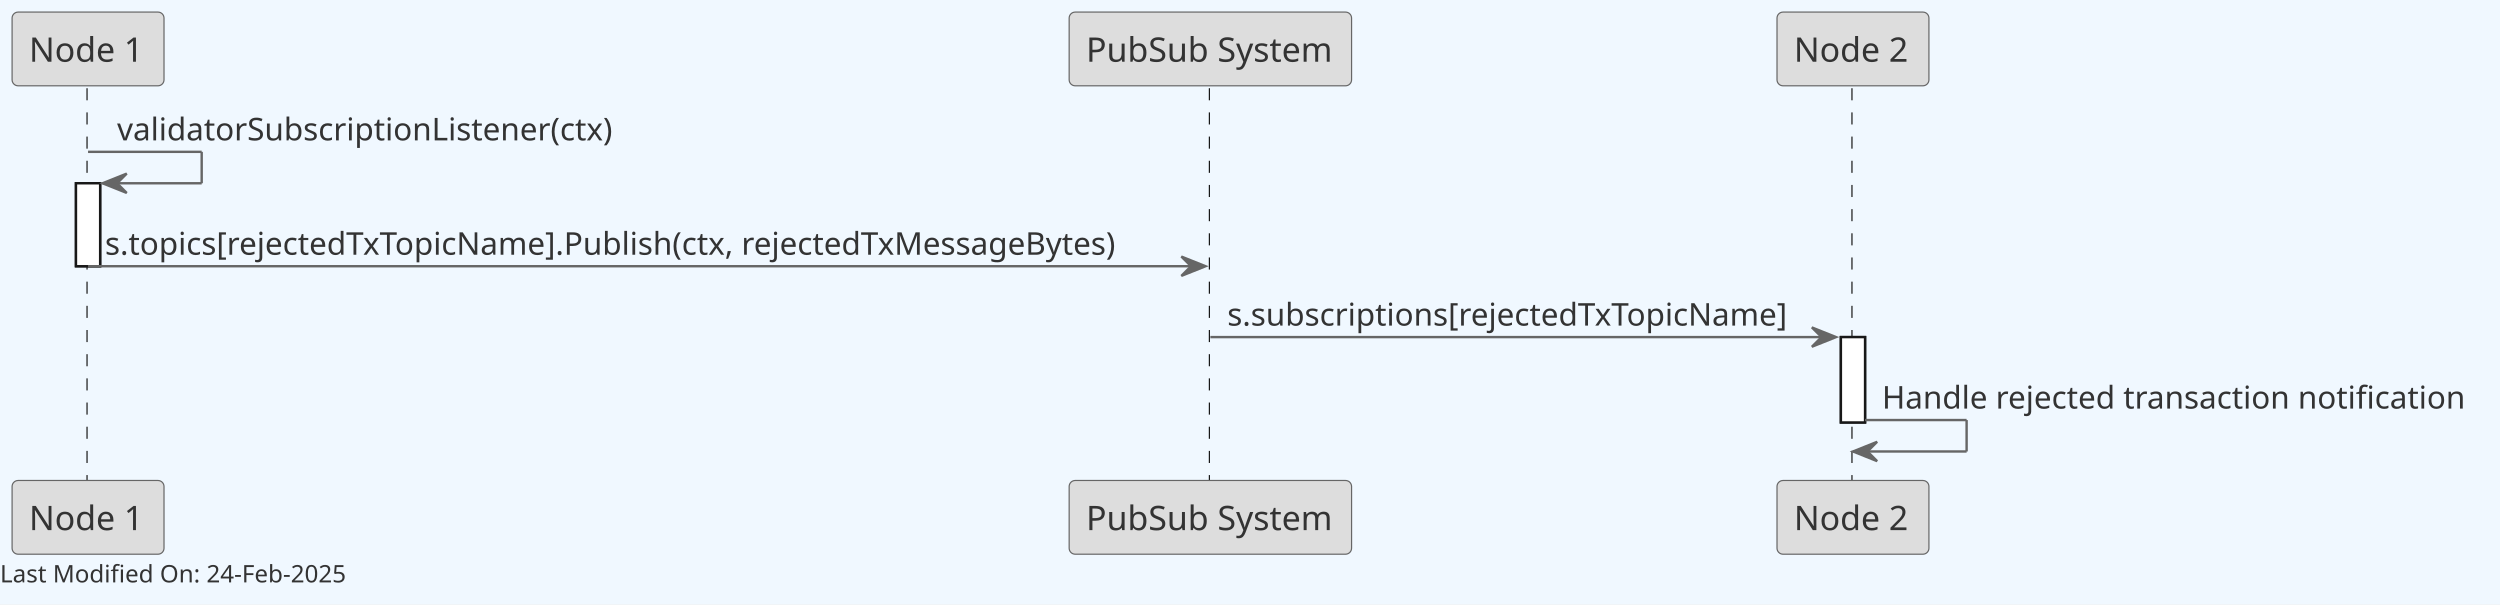
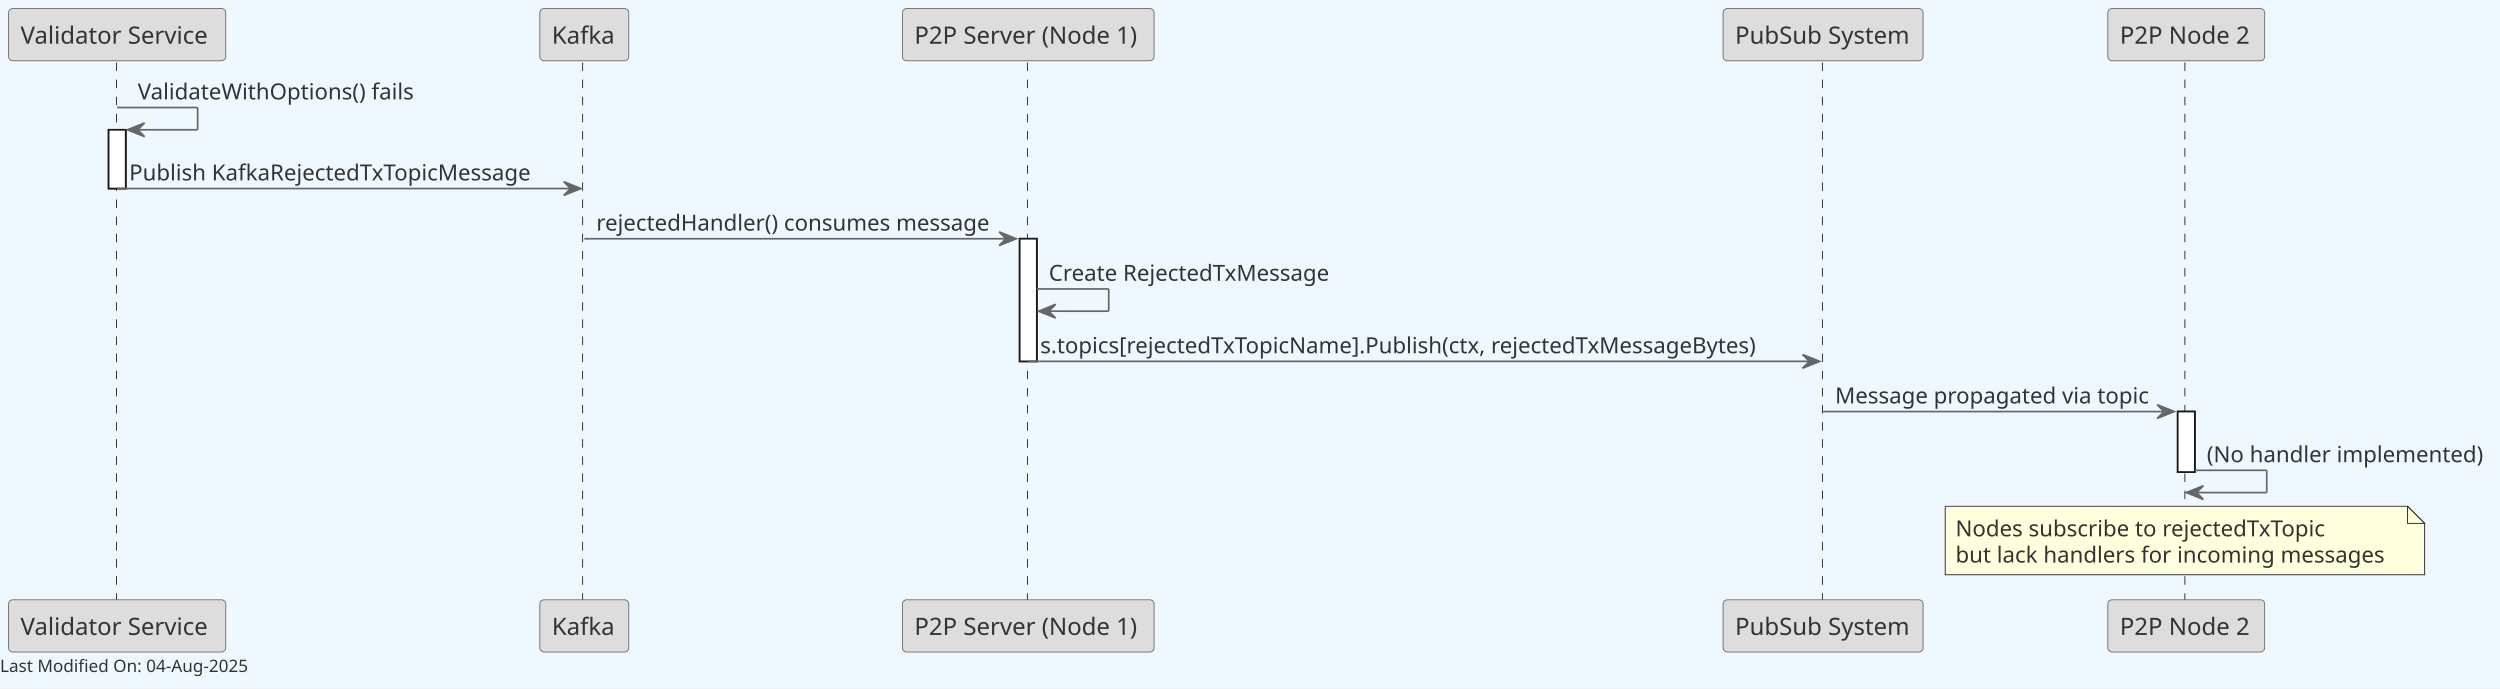
- <svg xmlns="http://www.w3.org/2000/svg" contentStyleType="text/css" height="250" preserveAspectRatio="none" viewBox="0 0 1034 250" width="1034" zoomAndPan="magnify">
-   <path d="m0 0h1034v250h-1034z" fill="#f0f8ff" />
-   <g stroke="#181818">
-     <path d="m31.418 75.799h10v34.31h-10z" fill="#fff" />
-     <path d="m761.389 139.42h10v35.31h-10z" fill="#fff" />
-     <path d="m36 36.488v163.242" stroke-dasharray="5 5" stroke-width=".5" />
-     <path d="m500.204 36.488v163.242" stroke-dasharray="5 5" stroke-width=".5" />
-     <path d="m765.971 36.488v163.242" stroke-dasharray="5 5" stroke-width=".5" />
+ <svg xmlns="http://www.w3.org/2000/svg" contentStyleType="text/css" height="402px" preserveAspectRatio="none" style="width:1460px;height:402px;background:#F0F8FF;" version="1.1" viewBox="0 0 1460 402" width="1460px" zoomAndPan="magnify">
+   <defs />
+   <g>
+     <rect fill="#F0F8FF" height="402" style="stroke:none;stroke-width:1.0;" width="1460" x="0" y="0" />
+     <rect fill="#FFFFFF" height="34.31" style="stroke:#181818;stroke-width:1.0;" width="10" x="63.424" y="75.799" />
+     <rect fill="#FFFFFF" height="71.621" style="stroke:#181818;stroke-width:1.0;" width="10" x="595.494" y="139.42" />
+     <rect fill="#FFFFFF" height="35.31" style="stroke:#181818;stroke-width:1.0;" width="10" x="1271.777" y="240.352" />
+     <line style="stroke:#181818;stroke-width:0.5;stroke-dasharray:5.0,5.0;" x1="68" x2="68" y1="36.488" y2="351.283" />
+     <line style="stroke:#181818;stroke-width:0.5;stroke-dasharray:5.0,5.0;" x1="340.265" x2="340.265" y1="36.488" y2="351.283" />
+     <line style="stroke:#181818;stroke-width:0.5;stroke-dasharray:5.0,5.0;" x1="600.008" x2="600.008" y1="36.488" y2="351.283" />
+     <line style="stroke:#181818;stroke-width:0.5;stroke-dasharray:5.0,5.0;" x1="1064.28" x2="1064.28" y1="36.488" y2="351.283" />
+     <line style="stroke:#181818;stroke-width:0.5;stroke-dasharray:5.0,5.0;" x1="1275.979" x2="1275.979" y1="36.488" y2="351.283" />
+     <rect fill="#DDDDDD" height="30.488" rx="2.5" ry="2.5" style="stroke:#666666;stroke-width:0.5;" width="126.848" x="5" y="5" />
+     <text fill="#333333" font-family="sans-serif" font-size="14" lengthAdjust="spacing" textLength="112.848" x="12" y="25.535">Validator Service</text>
+     <rect fill="#DDDDDD" height="30.488" rx="2.5" ry="2.5" style="stroke:#666666;stroke-width:0.5;" width="126.848" x="5" y="350.283" />
+     <text fill="#333333" font-family="sans-serif" font-size="14" lengthAdjust="spacing" textLength="112.848" x="12" y="370.818">Validator Service</text>
+     <rect fill="#DDDDDD" height="30.488" rx="2.5" ry="2.5" style="stroke:#666666;stroke-width:0.5;" width="51.933" x="315.265" y="5" />
+     <text fill="#333333" font-family="sans-serif" font-size="14" lengthAdjust="spacing" textLength="37.933" x="322.265" y="25.535">Kafka</text>
+     <rect fill="#DDDDDD" height="30.488" rx="2.5" ry="2.5" style="stroke:#666666;stroke-width:0.5;" width="51.933" x="315.265" y="350.283" />
+     <text fill="#333333" font-family="sans-serif" font-size="14" lengthAdjust="spacing" textLength="37.933" x="322.265" y="370.818">Kafka</text>
+     <rect fill="#DDDDDD" height="30.488" rx="2.5" ry="2.5" style="stroke:#666666;stroke-width:0.5;" width="146.973" x="527.008" y="5" />
+     <text fill="#333333" font-family="sans-serif" font-size="14" lengthAdjust="spacing" textLength="132.973" x="534.008" y="25.535">P2P Server (Node 1)</text>
+     <rect fill="#DDDDDD" height="30.488" rx="2.5" ry="2.5" style="stroke:#666666;stroke-width:0.5;" width="146.973" x="527.008" y="350.283" />
+     <text fill="#333333" font-family="sans-serif" font-size="14" lengthAdjust="spacing" textLength="132.973" x="534.008" y="370.818">P2P Server (Node 1)</text>
+     <rect fill="#DDDDDD" height="30.488" rx="2.5" ry="2.5" style="stroke:#666666;stroke-width:0.5;" width="116.806" x="1006.28" y="5" />
+     <text fill="#333333" font-family="sans-serif" font-size="14" lengthAdjust="spacing" textLength="102.806" x="1013.28" y="25.535">PubSub System</text>
+     <rect fill="#DDDDDD" height="30.488" rx="2.5" ry="2.5" style="stroke:#666666;stroke-width:0.5;" width="116.806" x="1006.28" y="350.283" />
+     <text fill="#333333" font-family="sans-serif" font-size="14" lengthAdjust="spacing" textLength="102.806" x="1013.28" y="370.818">PubSub System</text>
+     <rect fill="#DDDDDD" height="30.488" rx="2.5" ry="2.5" style="stroke:#666666;stroke-width:0.5;" width="91.595" x="1230.979" y="5" />
+     <text fill="#333333" font-family="sans-serif" font-size="14" lengthAdjust="spacing" textLength="77.595" x="1237.979" y="25.535">P2P Node 2</text>
+     <rect fill="#DDDDDD" height="30.488" rx="2.5" ry="2.5" style="stroke:#666666;stroke-width:0.5;" width="91.595" x="1230.979" y="350.283" />
+     <text fill="#333333" font-family="sans-serif" font-size="14" lengthAdjust="spacing" textLength="77.595" x="1237.979" y="370.818">P2P Node 2</text>
+     <rect fill="#FFFFFF" height="34.31" style="stroke:#181818;stroke-width:1.0;" width="10" x="63.424" y="75.799" />
+     <rect fill="#FFFFFF" height="71.621" style="stroke:#181818;stroke-width:1.0;" width="10" x="595.494" y="139.42" />
+     <rect fill="#FFFFFF" height="35.31" style="stroke:#181818;stroke-width:1.0;" width="10" x="1271.777" y="240.352" />
+     <line style="stroke:#666666;stroke-width:1.0;" x1="68.424" x2="115.424" y1="62.799" y2="62.799" />
+     <line style="stroke:#666666;stroke-width:1.0;" x1="115.424" x2="115.424" y1="62.799" y2="75.799" />
+     <line style="stroke:#666666;stroke-width:1.0;" x1="74.424" x2="115.424" y1="75.799" y2="75.799" />
+     <polygon fill="#666666" points="84.424,71.799,74.424,75.799,84.424,79.799,80.424,75.799" style="stroke:#666666;stroke-width:1.0;" />
+     <text fill="#333333" font-family="sans-serif" font-size="13" lengthAdjust="spacing" textLength="166.721" x="80.424" y="58.057">ValidateWithOptions() fails</text>
+     <polygon fill="#666666" points="329.231,106.109,339.231,110.109,329.231,114.109,333.231,110.109" style="stroke:#666666;stroke-width:1.0;" />
+     <line style="stroke:#666666;stroke-width:1.0;" x1="68.424" x2="335.231" y1="110.109" y2="110.109" />
+     <text fill="#333333" font-family="sans-serif" font-size="13" lengthAdjust="spacing" textLength="243.807" x="75.424" y="105.367">Publish KafkaRejectedTxTopicMessage</text>
+     <polygon fill="#666666" points="583.494,135.42,593.494,139.42,583.494,143.42,587.494,139.42" style="stroke:#666666;stroke-width:1.0;" />
+     <line style="stroke:#666666;stroke-width:1.0;" x1="341.231" x2="589.494" y1="139.42" y2="139.42" />
+     <text fill="#333333" font-family="sans-serif" font-size="13" lengthAdjust="spacing" textLength="235.263" x="348.231" y="134.678">rejectedHandler() consumes message</text>
+     <line style="stroke:#666666;stroke-width:1.0;" x1="605.494" x2="647.494" y1="168.731" y2="168.731" />
+     <line style="stroke:#666666;stroke-width:1.0;" x1="647.494" x2="647.494" y1="168.731" y2="181.731" />
+     <line style="stroke:#666666;stroke-width:1.0;" x1="606.494" x2="647.494" y1="181.731" y2="181.731" />
+     <polygon fill="#666666" points="616.494,177.731,606.494,181.731,616.494,185.731,612.494,181.731" style="stroke:#666666;stroke-width:1.0;" />
+     <text fill="#333333" font-family="sans-serif" font-size="13" lengthAdjust="spacing" textLength="168.975" x="612.494" y="163.988">Create RejectedTxMessage</text>
+     <polygon fill="#666666" points="1052.683,207.041,1062.683,211.041,1052.683,215.041,1056.683,211.041" style="stroke:#666666;stroke-width:1.0;" />
+     <line style="stroke:#666666;stroke-width:1.0;" x1="600.494" x2="1058.683" y1="211.041" y2="211.041" />
+     <text fill="#333333" font-family="sans-serif" font-size="13" lengthAdjust="spacing" textLength="435.189" x="607.494" y="206.299">s.topics[rejectedTxTopicName].Publish(ctx, rejectedTxMessageBytes)</text>
+     <polygon fill="#666666" points="1259.777,236.352,1269.777,240.352,1259.777,244.352,1263.777,240.352" style="stroke:#666666;stroke-width:1.0;" />
+     <line style="stroke:#666666;stroke-width:1.0;" x1="1064.683" x2="1265.777" y1="240.352" y2="240.352" />
+     <text fill="#333333" font-family="sans-serif" font-size="13" lengthAdjust="spacing" textLength="188.094" x="1071.683" y="235.609">Message propagated via topic</text>
+     <line style="stroke:#666666;stroke-width:1.0;" x1="1281.777" x2="1323.777" y1="274.662" y2="274.662" />
+     <line style="stroke:#666666;stroke-width:1.0;" x1="1323.777" x2="1323.777" y1="274.662" y2="287.662" />
+     <line style="stroke:#666666;stroke-width:1.0;" x1="1276.777" x2="1323.777" y1="287.662" y2="287.662" />
+     <polygon fill="#666666" points="1286.777,283.662,1276.777,287.662,1286.777,291.662,1282.777,287.662" style="stroke:#666666;stroke-width:1.0;" />
+     <text fill="#333333" font-family="sans-serif" font-size="13" lengthAdjust="spacing" textLength="164.899" x="1288.777" y="269.92">(No handler implemented)</text>
+     <path d="M1136,295.662 L1136,335.662 L1416,335.662 L1416,305.662 L1406,295.662 L1136,295.662 " fill="#FEFFDD" style="stroke:#181818;stroke-width:0.5;" />
+     <path d="M1406,295.662 L1406,305.662 L1416,305.662 L1406,295.662 " fill="#FEFFDD" style="stroke:#181818;stroke-width:0.5;" />
+     <text fill="#333333" font-family="sans-serif" font-size="13" lengthAdjust="spacing" textLength="227.195" x="1142" y="313.231">Nodes subscribe to rejectedTxTopic</text>
+     <text fill="#333333" font-family="sans-serif" font-size="13" lengthAdjust="spacing" textLength="259.727" x="1142" y="328.541">but lack handlers for incoming messages</text>
+     <text fill="#333333" font-family="sans-serif" font-size="10" lengthAdjust="spacing" textLength="157.549" x="0" y="392.44">Last Modified On: 04-Aug-2025</text>
  </g>
-   <rect fill="#ddd" height="30.488" rx="2.5" stroke="#666" stroke-width=".5" width="62.836" x="5" y="5" />
-   <text fill="#333" font-family="sans-serif" font-size="14" lengthAdjust="spacing" textLength="48.836" x="12" y="25.535">Node 1</text>
-   <rect fill="#ddd" height="30.488" rx="2.5" stroke="#666" stroke-width=".5" width="62.836" x="5" y="198.731" />
-   <text fill="#333" font-family="sans-serif" font-size="14" lengthAdjust="spacing" textLength="48.836" x="12" y="219.266">Node 1</text>
-   <rect fill="#ddd" height="30.488" rx="2.5" stroke="#666" stroke-width=".5" width="116.806" x="442.204" y="5" />
-   <text fill="#333" font-family="sans-serif" font-size="14" lengthAdjust="spacing" textLength="102.806" x="449.204" y="25.535">PubSub System</text>
-   <rect fill="#ddd" height="30.488" rx="2.5" stroke="#666" stroke-width=".5" width="116.806" x="442.204" y="198.731" />
-   <text fill="#333" font-family="sans-serif" font-size="14" lengthAdjust="spacing" textLength="102.806" x="449.204" y="219.266">PubSub System</text>
-   <rect fill="#ddd" height="30.488" rx="2.5" stroke="#666" stroke-width=".5" width="62.836" x="734.971" y="5" />
-   <text fill="#333" font-family="sans-serif" font-size="14" lengthAdjust="spacing" textLength="48.836" x="741.971" y="25.535">Node 2</text>
-   <rect fill="#ddd" height="30.488" rx="2.5" stroke="#666" stroke-width=".5" width="62.836" x="734.971" y="198.731" />
-   <text fill="#333" font-family="sans-serif" font-size="14" lengthAdjust="spacing" textLength="48.836" x="741.971" y="219.266">Node 2</text>
-   <path d="m31.418 75.799h10v34.31h-10z" fill="#fff" stroke="#181818" />
-   <path d="m761.389 139.42h10v35.31h-10z" fill="#fff" stroke="#181818" />
-   <path d="m36.418 62.799h47" stroke="#666" />
-   <path d="m83.418 62.799v13" stroke="#666" />
-   <path d="m42.418 75.799h41" stroke="#666" />
-   <path d="m52.418 71.799-10 4 10 4-4-4z" fill="#666" stroke="#666" />
-   <text fill="#333" font-family="sans-serif" font-size="13" lengthAdjust="spacing" textLength="211.421" x="48.418" y="58.057">validatorSubscriptionListener(ctx)</text>
-   <path d="m488.607 106.109 10 4-10 4 4-4z" fill="#666" stroke="#666" />
-   <path d="m36.418 110.109h458.189" stroke="#666" />
-   <text fill="#333" font-family="sans-serif" font-size="13" lengthAdjust="spacing" textLength="435.189" x="43.418" y="105.367">s.topics[rejectedTxTopicName].Publish(ctx, rejectedTxMessageBytes)</text>
-   <path d="m749.389 135.42 10 4-10 4 4-4z" fill="#666" stroke="#666" />
-   <path d="m500.607 139.42h254.782" stroke="#666" />
-   <text fill="#333" font-family="sans-serif" font-size="13" lengthAdjust="spacing" textLength="241.782" x="507.607" y="134.678">s.subscriptions[rejectedTxTopicName]</text>
-   <path d="m771.389 173.731h42" stroke="#666" />
-   <path d="m813.389 173.731v13" stroke="#666" />
-   <path d="m766.389 186.731h47" stroke="#666" />
-   <path d="m776.389 182.731-10 4 10 4-4-4z" fill="#666" stroke="#666" />
-   <text fill="#333" font-family="sans-serif" font-size="13" lengthAdjust="spacing" textLength="249.317" x="778.389" y="168.988">Handle rejected transaction notification</text>
-   <text fill="#333" font-family="sans-serif" font-size="10" lengthAdjust="spacing" textLength="155.435" y="240.887">Last Modified On: 24-Feb-2025</text>
</svg>
